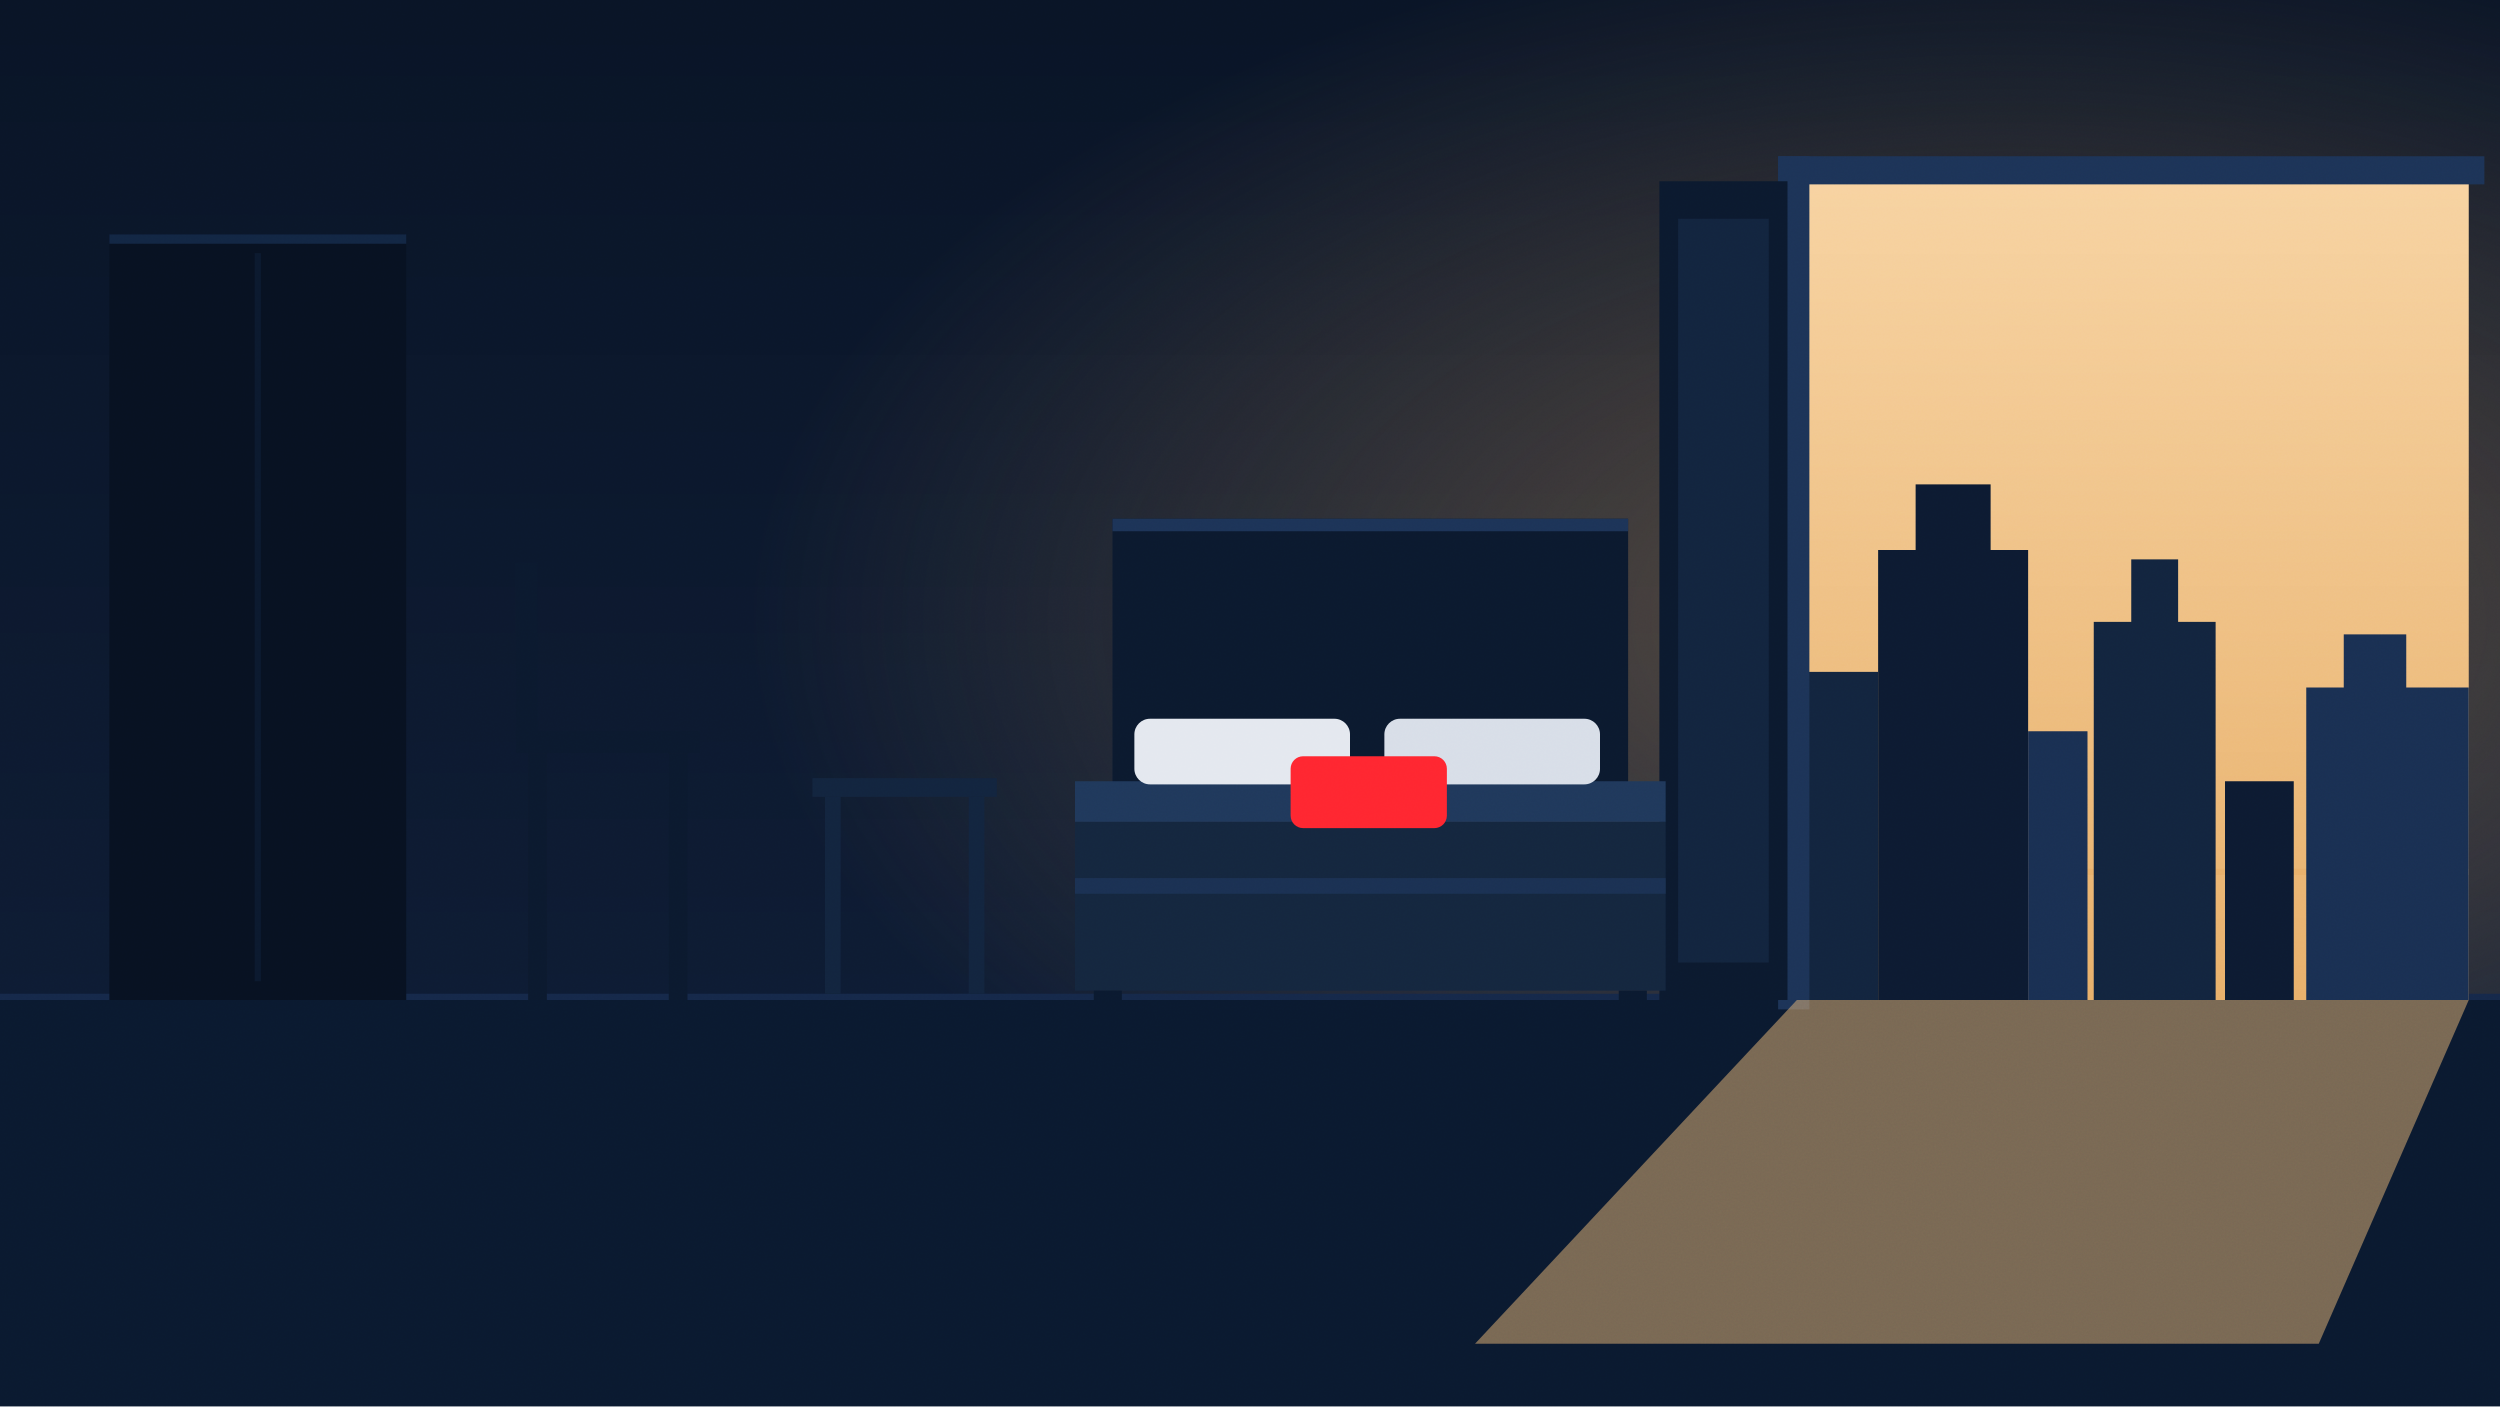
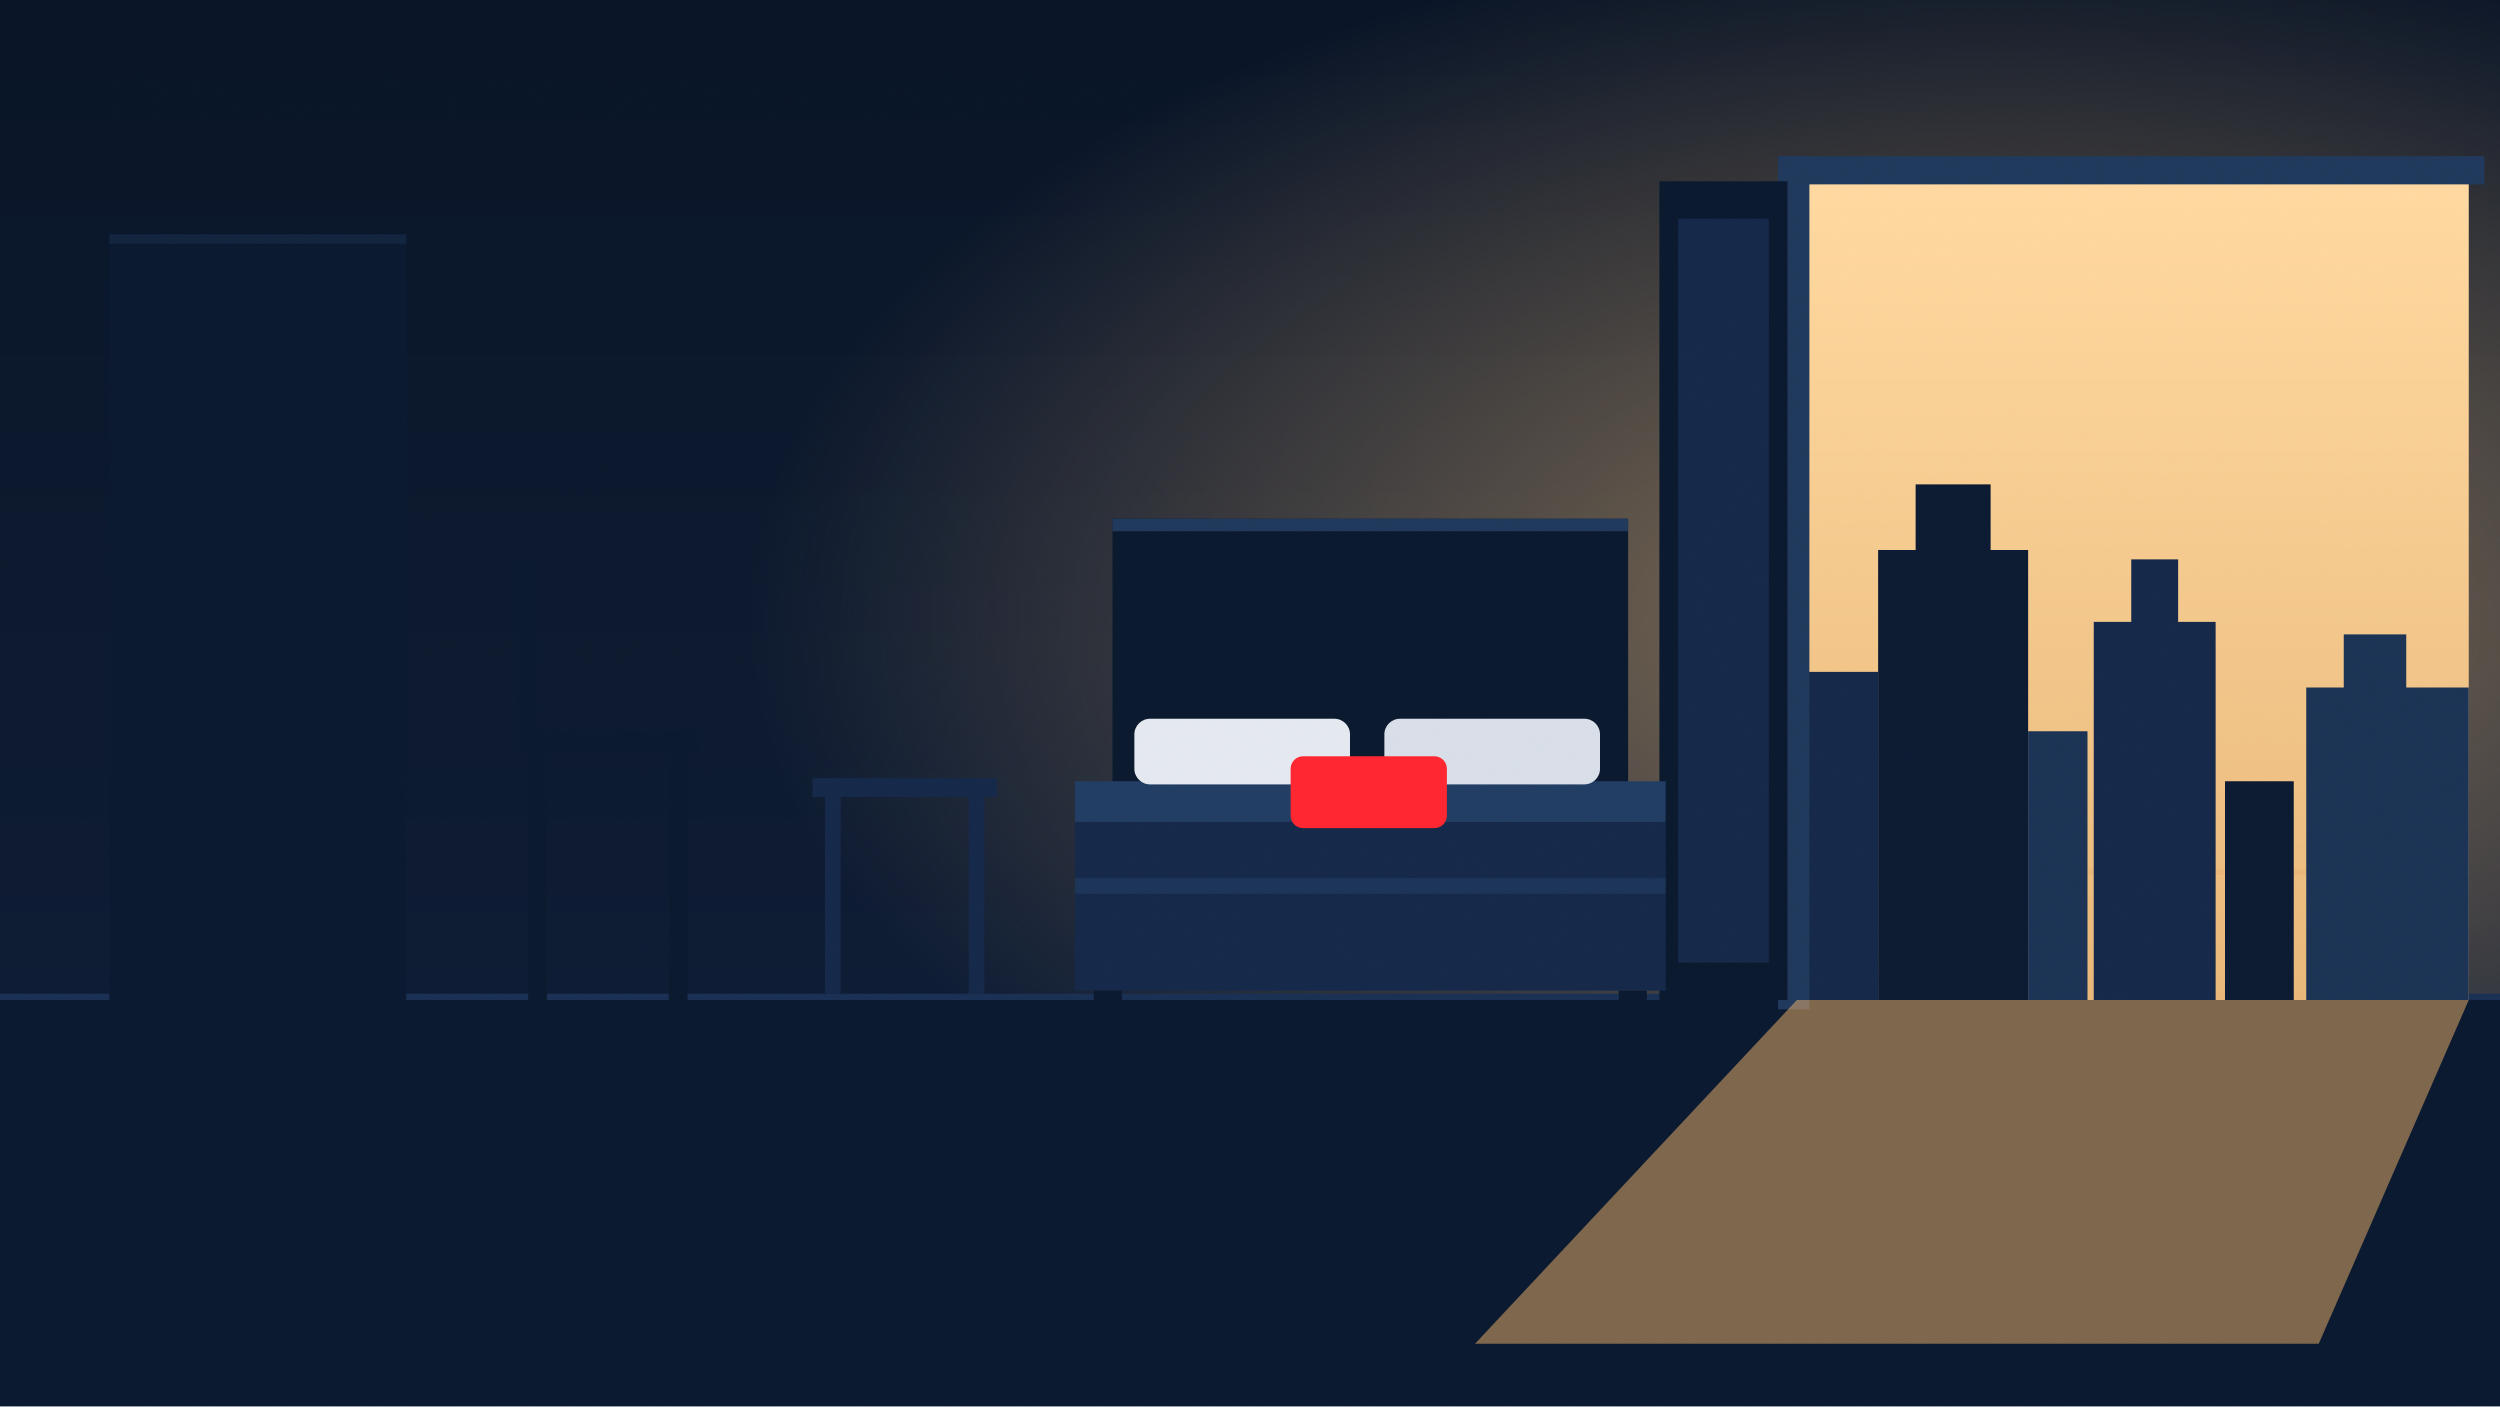
<svg xmlns="http://www.w3.org/2000/svg" viewBox="0 0 1600 900" role="img" aria-label="A boutique hotel room at golden hour, drawn flat: balcony doors stand open onto a city skyline on the right, while the wardrobe and far wall stay in shadow on the left.">
  <defs>
    <linearGradient id="h2sky" x1="0" y1="0" x2="0" y2="1">
      <stop offset="0" stop-color="#0A1527" />
      <stop offset="1" stop-color="#101F39" />
    </linearGradient>
    <radialGradient id="h2glow" cx="0.80" cy="0.44" r="0.50">
-       <stop offset="0" stop-color="#F0B268" stop-opacity="0.34" />
-       <stop offset="1" stop-color="#F0B268" stop-opacity="0" />
+       <stop offset="0" stop-color="#F2BE7A" stop-opacity="0.52" />
+       <stop offset="1" stop-color="#F2BE7A" stop-opacity="0" />
    </radialGradient>
    <linearGradient id="h2day" x1="0" y1="0" x2="0" y2="1">
-       <stop offset="0" stop-color="#F7D3A2" />
-       <stop offset="1" stop-color="#E8B06B" />
+       <stop offset="0" stop-color="#FFD9A0" />
+       <stop offset="1" stop-color="#E9B778" />
    </linearGradient>
    <filter id="h2grain">
      <feTurbulence type="fractalNoise" baseFrequency="0.85" numOctaves="3" />
    </filter>
  </defs>
  <rect width="1600" height="900" fill="url(#h2sky)" />
  <rect width="1600" height="900" fill="url(#h2glow)" />
  <rect y="640" width="1600" height="260" fill="#0B1A30" />
-   <rect y="636" width="1600" height="4" fill="#16294A" />
-   <rect x="70" y="150" width="190" height="490" fill="#081222" />
-   <rect x="70" y="150" width="190" height="6" fill="#132744" />
+   <rect y="636" width="1600" height="4" fill="#1A3053" />
+   <rect x="70" y="150" width="190" height="490" fill="#0B1A30" />
+   <rect x="70" y="150" width="190" height="6" fill="#13253F" />
  <rect x="163" y="162" width="4" height="466" fill="#0C1A2F" />
  <rect x="330" y="468" width="118" height="14" fill="#0C1A2F" />
  <rect x="338" y="482" width="12" height="158" fill="#0C1A2F" />
  <rect x="428" y="482" width="12" height="158" fill="#0C1A2F" />
  <rect x="330" y="360" width="14" height="110" fill="#0C1A2F" />
  <rect x="1150" y="110" width="430" height="530" fill="url(#h2day)" />
-   <rect x="1150" y="556" width="430" height="4" fill="#E8B06B" />
-   <rect x="1150" y="430" width="52" height="210" fill="#13253F" />
+   <rect x="1150" y="556" width="430" height="4" fill="#E9B778" />
+   <rect x="1150" y="430" width="52" height="210" fill="#16294A" />
  <rect x="1202" y="352" width="96" height="288" fill="#0D1B32" />
  <rect x="1226" y="310" width="48" height="46" fill="#0D1B32" />
-   <rect x="1298" y="468" width="38" height="172" fill="#1A3053" />
-   <rect x="1340" y="398" width="78" height="242" fill="#13253F" />
-   <rect x="1364" y="358" width="30" height="44" fill="#13253F" />
+   <rect x="1298" y="468" width="38" height="172" fill="#1C3354" />
+   <rect x="1340" y="398" width="78" height="242" fill="#16294A" />
+   <rect x="1364" y="358" width="30" height="44" fill="#16294A" />
  <rect x="1424" y="500" width="44" height="140" fill="#0D1B32" />
-   <rect x="1476" y="440" width="104" height="200" fill="#1A3053" />
-   <rect x="1500" y="406" width="40" height="38" fill="#1A3053" />
-   <rect x="1138" y="100" width="20" height="546" fill="#1D3458" />
-   <rect x="1138" y="100" width="452" height="18" fill="#1D3458" />
+   <rect x="1476" y="440" width="104" height="200" fill="#1C3354" />
+   <rect x="1500" y="406" width="40" height="38" fill="#1C3354" />
+   <rect x="1138" y="100" width="20" height="546" fill="#20395C" />
+   <rect x="1138" y="100" width="452" height="18" fill="#20395C" />
  <rect x="1062" y="116" width="82" height="524" fill="#0C1A2F" />
-   <rect x="1074" y="140" width="58" height="476" fill="#13253F" />
-   <path d="M1150 640 h430 l-96 220 h-540 z" fill="#E9B778" opacity="0.5" />
+   <rect x="1074" y="140" width="58" height="476" fill="#16294A" />
+   <path d="M1150 640 h430 l-96 220 h-540 z" fill="#F0B268" opacity="0.5" />
  <rect x="712" y="332" width="330" height="178" fill="#0C1A2F" />
-   <rect x="712" y="332" width="330" height="8" fill="#1D3458" />
-   <rect x="688" y="500" width="378" height="26" fill="#20395C" />
-   <rect x="688" y="526" width="378" height="108" fill="#15273F" />
-   <rect x="688" y="562" width="378" height="10" fill="#1B3153" />
+   <rect x="712" y="332" width="330" height="8" fill="#20395C" />
+   <rect x="688" y="500" width="378" height="26" fill="#223D63" />
+   <rect x="688" y="526" width="378" height="108" fill="#16294A" />
+   <rect x="688" y="562" width="378" height="10" fill="#1D3458" />
  <rect x="700" y="634" width="18" height="34" fill="#0B1A30" />
  <rect x="1036" y="634" width="18" height="34" fill="#0B1A30" />
  <rect x="726" y="460" width="138" height="42" rx="10" fill="#E4E8EF" />
  <rect x="886" y="460" width="138" height="42" rx="10" fill="#D8DEE8" />
  <rect x="826" y="484" width="100" height="46" rx="8" fill="#FF2731" />
-   <rect x="520" y="498" width="118" height="12" fill="#13253F" />
-   <rect x="528" y="510" width="10" height="126" fill="#13253F" />
-   <rect x="620" y="510" width="10" height="126" fill="#13253F" />
+   <rect x="520" y="498" width="118" height="12" fill="#16294A" />
+   <rect x="528" y="510" width="10" height="126" fill="#16294A" />
+   <rect x="620" y="510" width="10" height="126" fill="#16294A" />
  <rect width="1600" height="900" filter="url(#h2grain)" opacity="0.055" style="mix-blend-mode:overlay" />
</svg>
